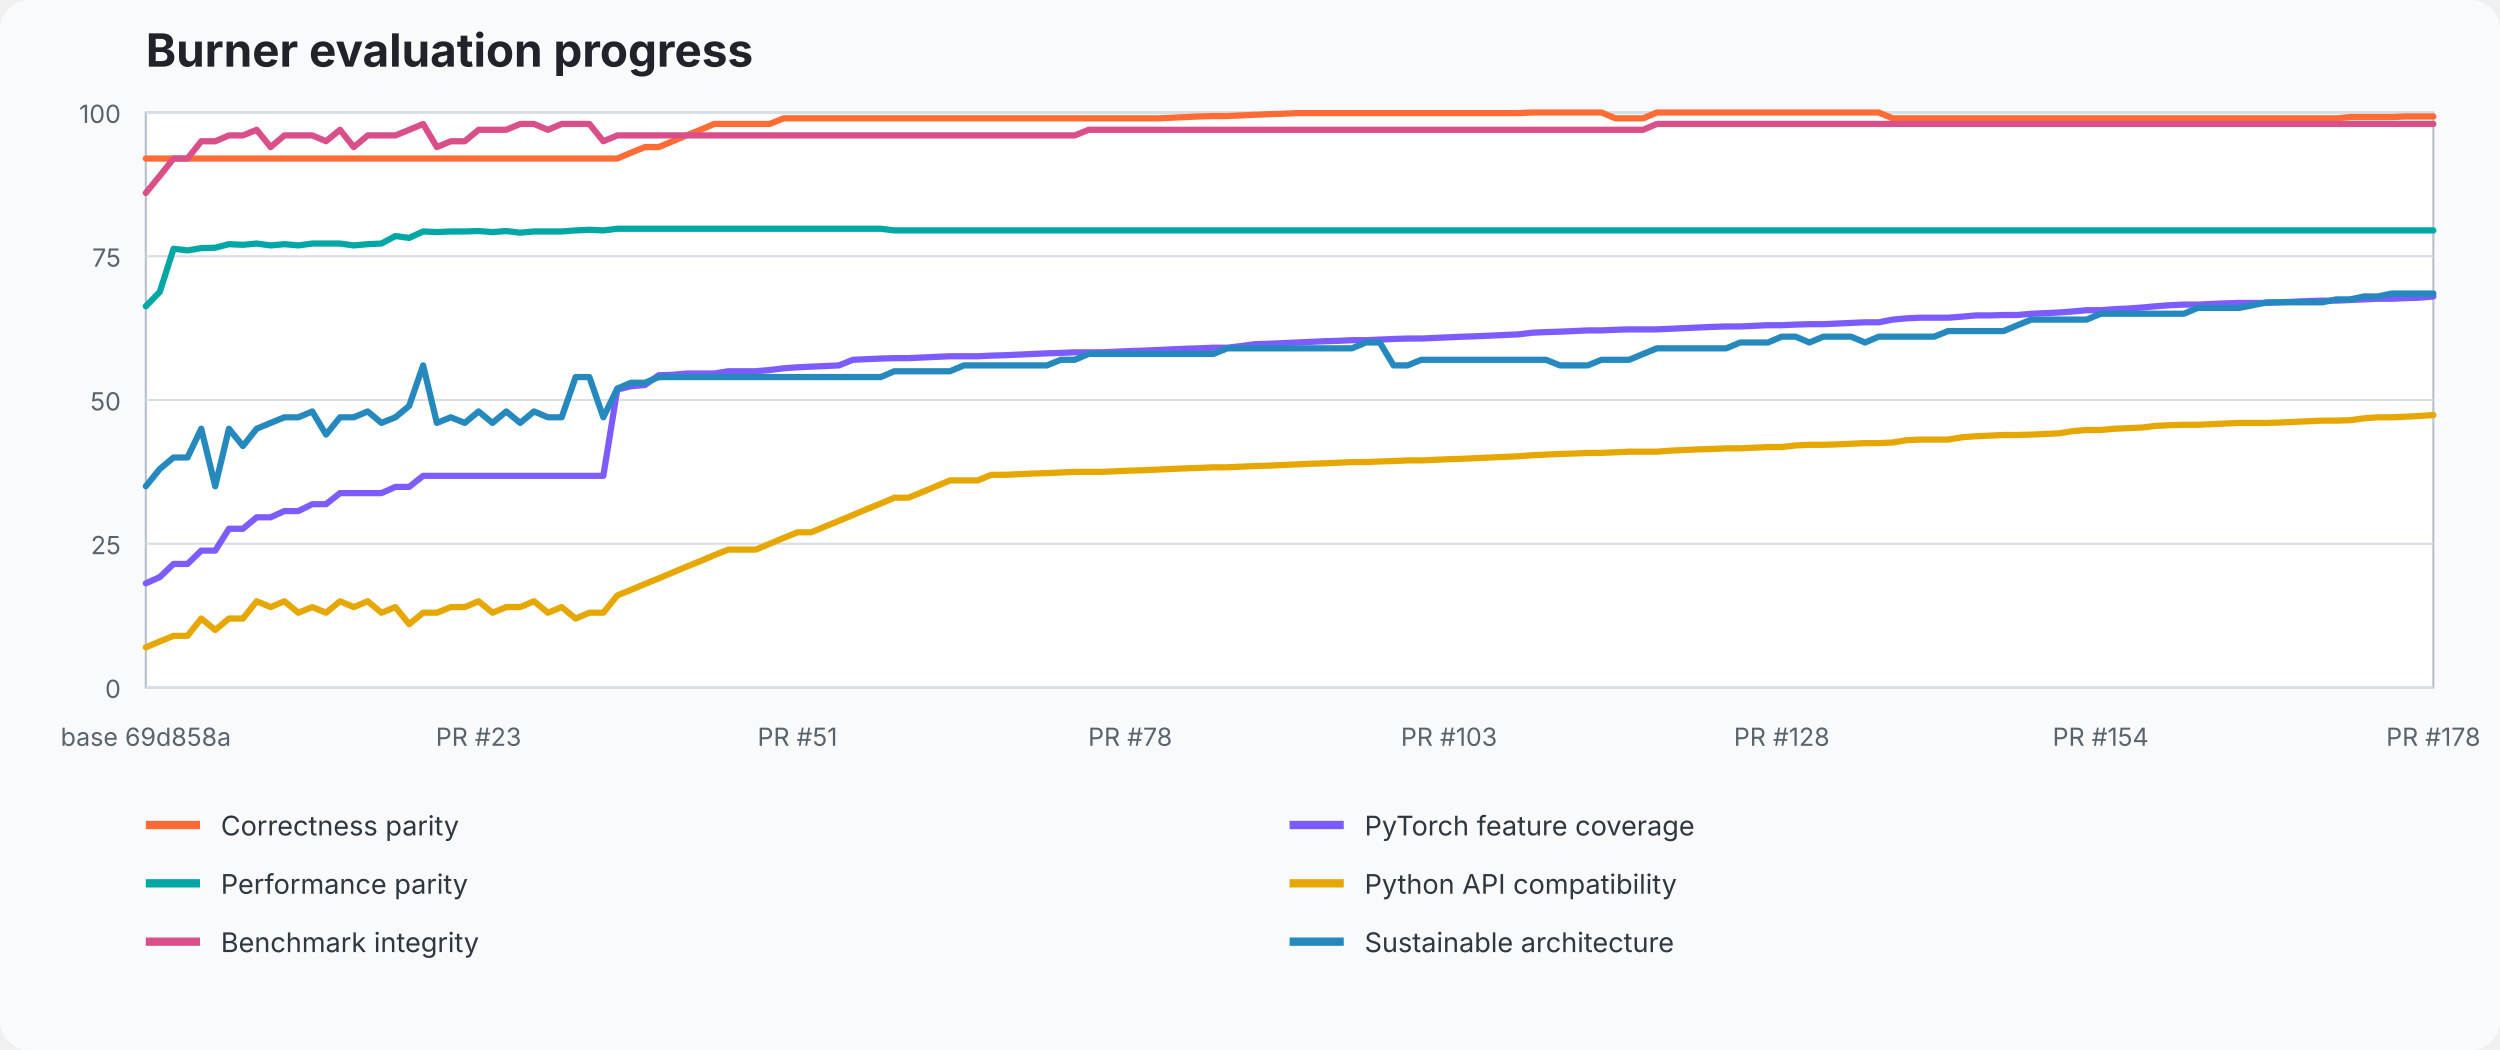
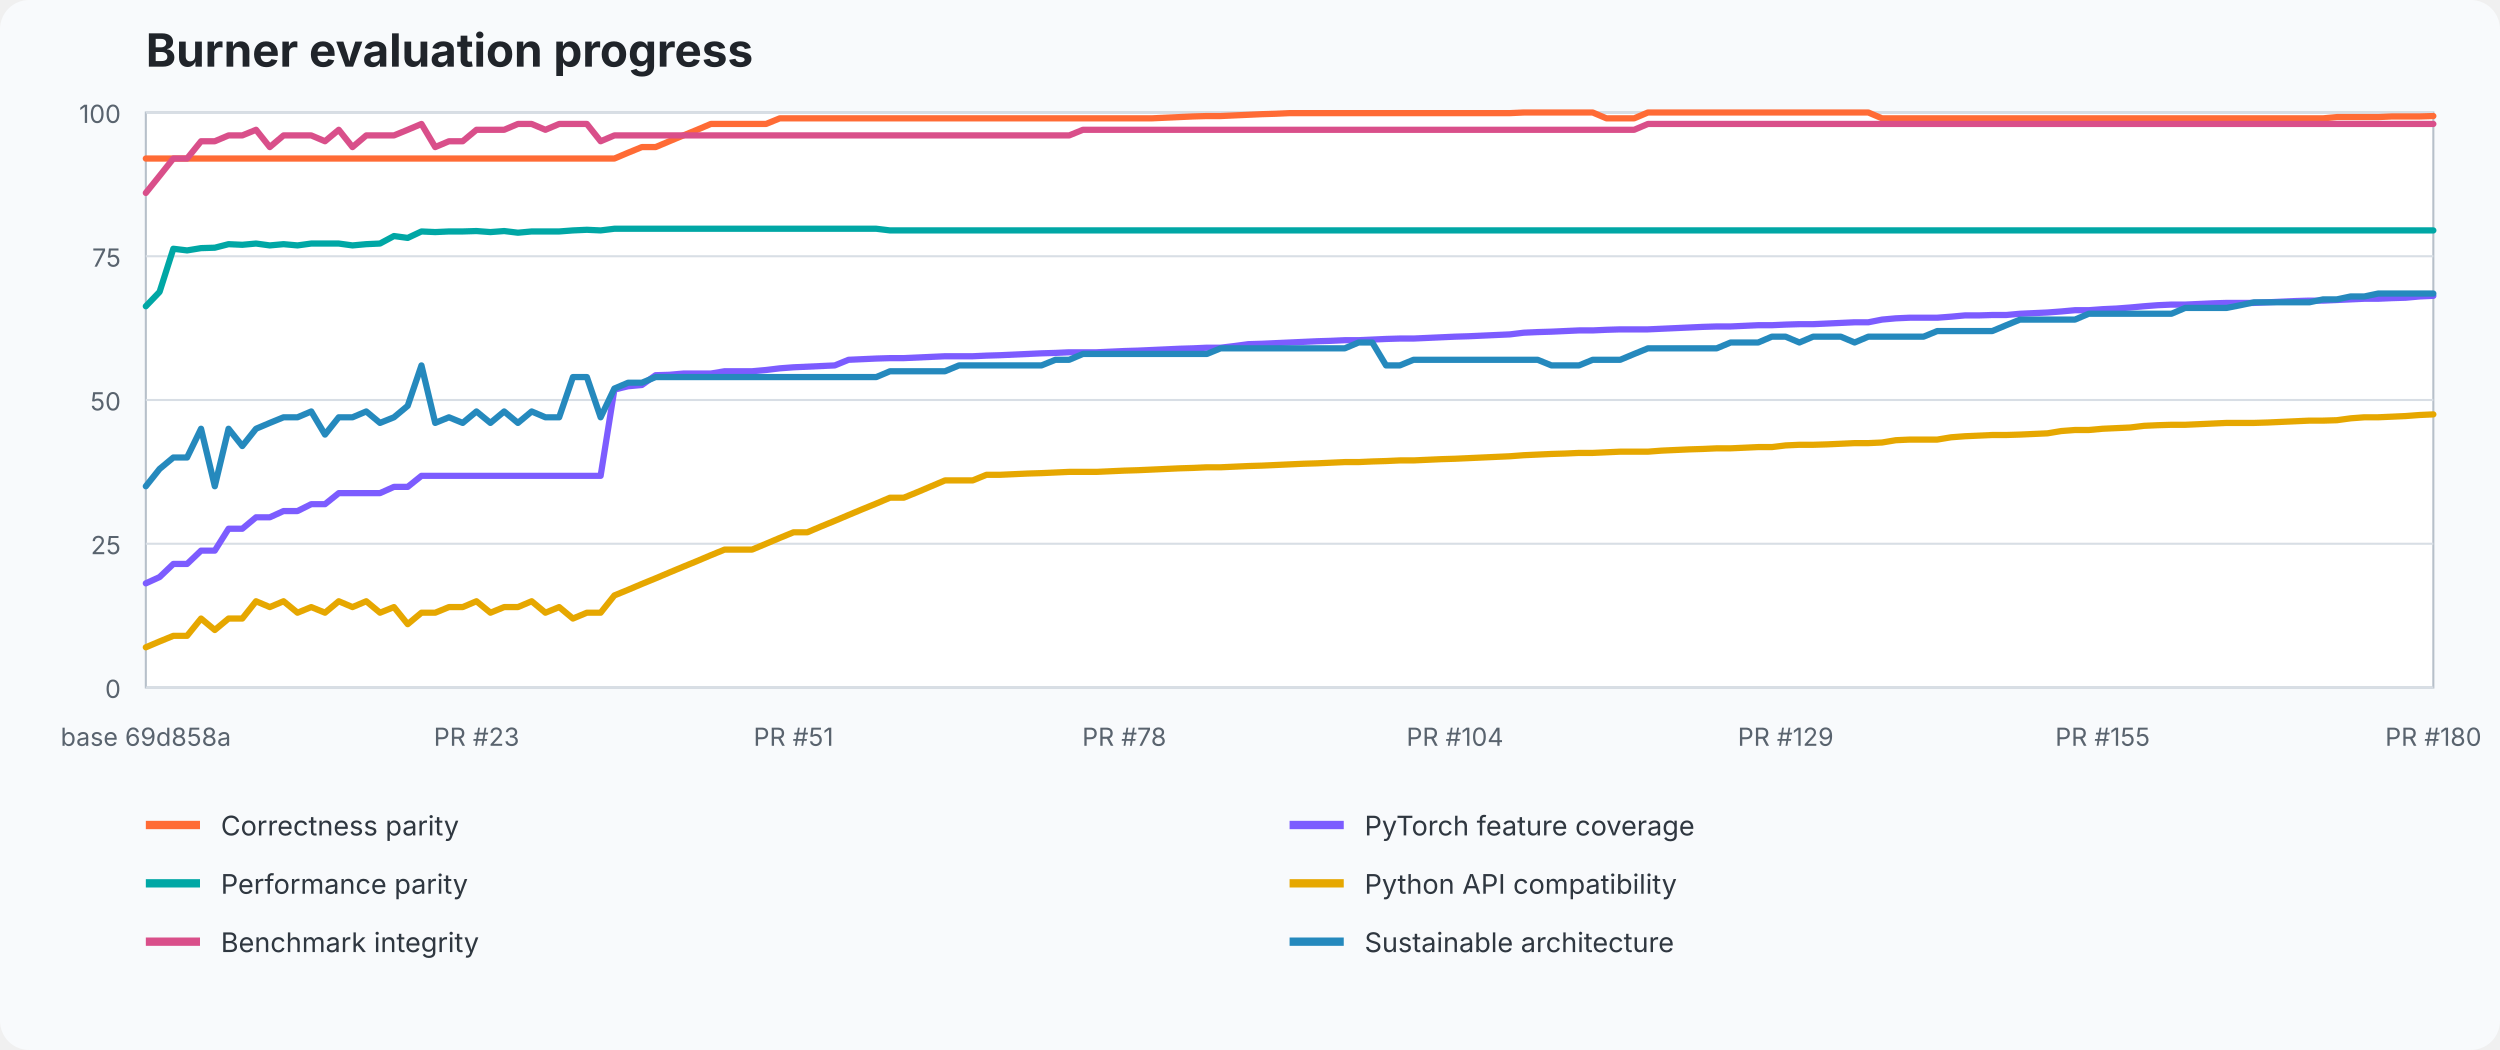
<svg xmlns="http://www.w3.org/2000/svg" width="1200" height="504" viewBox="0 0 1200 504" role="img" aria-labelledby="title desc">
  <style>text{font-family:ui-sans-serif,system-ui,-apple-system,BlinkMacSystemFont,"Segoe UI",sans-serif}.title{font-size:22px;font-weight:700;fill:#20242a}.axis{font-size:12px;fill:#59636e}.legend{font-size:13px;fill:#2f3740}.grid{stroke:#d8dee5;stroke-width:1}.plot{fill:#fff;stroke:#b7c0ca}</style>
  <rect width="100%" height="100%" fill="#f8fafc" rx="14" />
  <text x="70" y="32" class="title">Burner evaluation progress</text>
  <rect x="70" y="54" width="1098" height="276" class="plot" />
  <line x1="70" y1="330" x2="1168" y2="330" class="grid" />
  <text x="58" y="335" text-anchor="end" class="axis">0</text>
  <line x1="70" y1="261" x2="1168" y2="261" class="grid" />
  <text x="58" y="266" text-anchor="end" class="axis">25</text>
  <line x1="70" y1="192" x2="1168" y2="192" class="grid" />
  <text x="58" y="197" text-anchor="end" class="axis">50</text>
  <line x1="70" y1="123" x2="1168" y2="123" class="grid" />
  <text x="58" y="128" text-anchor="end" class="axis">75</text>
  <line x1="70" y1="54" x2="1168" y2="54" class="grid" />
  <text x="58" y="59" text-anchor="end" class="axis">100</text>
-   <polyline points="70.0,76.1 76.7,76.1 83.3,76.1 90.0,76.1 96.6,76.1 103.3,76.1 109.9,76.1 116.6,76.1 123.2,76.1 129.9,76.1 136.5,76.1 143.2,76.1 149.9,76.1 156.5,76.1 163.2,76.1 169.8,76.1 176.5,76.1 183.1,76.1 189.8,76.1 196.4,76.1 203.1,76.1 209.7,76.1 216.4,76.1 223.1,76.1 229.7,76.1 236.4,76.1 243.0,76.1 249.7,76.1 256.3,76.1 263.0,76.1 269.6,76.1 276.3,76.1 282.9,76.1 289.6,76.1 296.3,76.1 302.9,73.3 309.6,70.6 316.2,70.6 322.9,67.8 329.5,65.0 336.2,62.3 342.8,59.5 349.5,59.5 356.1,59.5 362.8,59.5 369.5,59.5 376.1,56.8 382.8,56.8 389.4,56.8 396.1,56.8 402.7,56.8 409.4,56.8 416.0,56.8 422.7,56.8 429.3,56.8 436.0,56.8 442.7,56.8 449.3,56.8 456.0,56.8 462.6,56.8 469.3,56.8 475.9,56.8 482.6,56.8 489.2,56.8 495.9,56.8 502.5,56.8 509.2,56.8 515.9,56.8 522.5,56.8 529.2,56.8 535.8,56.8 542.5,56.8 549.1,56.8 555.8,56.8 562.4,56.5 569.1,56.2 575.7,55.9 582.4,55.7 589.1,55.7 595.7,55.4 602.4,55.1 609.0,54.8 615.7,54.6 622.3,54.3 629.0,54.3 635.6,54.3 642.3,54.3 648.9,54.3 655.6,54.3 662.3,54.3 668.9,54.3 675.6,54.3 682.2,54.3 688.9,54.3 695.5,54.3 702.2,54.3 708.8,54.3 715.5,54.3 722.1,54.3 728.8,54.3 735.5,54.0 742.1,54.0 748.8,54.0 755.4,54.0 762.1,54.0 768.7,54.0 775.4,56.8 782.0,56.8 788.7,56.8 795.3,54.0 802.0,54.0 808.7,54.0 815.3,54.0 822.0,54.0 828.6,54.0 835.3,54.0 841.9,54.0 848.6,54.0 855.2,54.0 861.9,54.0 868.5,54.0 875.2,54.0 881.9,54.0 888.5,54.0 895.2,54.0 901.8,54.0 908.5,56.8 915.1,56.8 921.8,56.8 928.4,56.8 935.1,56.8 941.7,56.8 948.4,56.8 955.1,56.8 961.7,56.8 968.4,56.8 975.0,56.8 981.7,56.8 988.3,56.8 995.0,56.8 1001.6,56.8 1008.3,56.8 1014.9,56.8 1021.6,56.8 1028.3,56.8 1034.9,56.8 1041.6,56.8 1048.2,56.8 1054.9,56.8 1061.5,56.8 1068.2,56.8 1074.8,56.8 1081.5,56.8 1088.1,56.8 1094.8,56.8 1101.5,56.8 1108.1,56.8 1114.8,56.8 1121.4,56.8 1128.1,56.2 1134.7,56.2 1141.4,56.2 1148.0,56.2 1154.7,55.9 1161.3,55.9 1168.0,55.9" fill="none" stroke="#ff6b35" stroke-width="3" stroke-linejoin="round" stroke-linecap="round" />
-   <polyline points="70.0,280.0 76.7,277.0 83.3,270.7 90.0,270.7 96.6,264.3 103.3,264.3 109.9,253.8 116.6,253.8 123.2,248.3 129.9,248.3 136.5,245.3 143.2,245.3 149.9,242.0 156.5,242.0 163.2,236.7 169.8,236.7 176.5,236.7 183.1,236.7 189.8,233.7 196.4,233.7 203.1,228.4 209.7,228.4 216.4,228.4 223.1,228.4 229.7,228.4 236.4,228.4 243.0,228.4 249.7,228.4 256.3,228.4 263.0,228.4 269.6,228.4 276.3,228.4 282.9,228.4 289.6,228.4 296.3,187.0 302.9,185.4 309.6,184.8 316.2,180.1 322.9,179.9 329.5,179.3 336.2,179.3 342.8,179.3 349.5,178.2 356.1,178.2 362.8,178.2 369.5,177.6 376.1,176.8 382.8,176.3 389.4,176.0 396.1,175.7 402.7,175.4 409.4,172.7 416.0,172.4 422.7,172.1 429.3,171.9 436.0,171.9 442.7,171.6 449.3,171.3 456.0,171.0 462.6,171.0 469.3,171.0 475.9,170.7 482.6,170.5 489.2,170.2 495.9,169.9 502.5,169.6 509.2,169.4 515.9,169.1 522.5,169.1 529.2,169.1 535.8,168.8 542.5,168.5 549.1,168.3 555.8,168.0 562.4,167.7 569.1,167.4 575.7,167.2 582.4,166.9 589.1,166.9 595.7,166.1 602.4,165.2 609.0,165.0 615.7,164.7 622.3,164.4 629.0,164.1 635.6,163.8 642.3,163.6 648.9,163.3 655.6,163.3 662.3,163.0 668.9,162.7 675.6,162.5 682.2,162.5 688.9,162.2 695.5,161.9 702.2,161.6 708.8,161.4 715.5,161.1 722.1,160.8 728.8,160.5 735.5,159.7 742.1,159.4 748.8,159.2 755.4,158.9 762.1,158.6 768.7,158.6 775.4,158.3 782.0,158.1 788.7,158.1 795.3,158.1 802.0,157.8 808.7,157.5 815.3,157.2 822.0,156.9 828.6,156.7 835.3,156.7 841.9,156.4 848.6,156.1 855.2,156.1 861.9,155.8 868.5,155.6 875.2,155.6 881.9,155.3 888.5,155.0 895.2,154.7 901.8,154.7 908.5,153.4 915.1,152.8 921.8,152.5 928.4,152.5 935.1,152.5 941.7,152.0 948.4,151.4 955.1,151.4 961.7,151.2 968.4,151.2 975.0,150.6 981.7,150.3 988.3,150.0 995.0,149.5 1001.6,148.9 1008.3,148.9 1014.9,148.4 1021.6,148.1 1028.3,147.6 1034.9,147.0 1041.6,146.5 1048.2,146.2 1054.9,146.2 1061.5,145.9 1068.2,145.6 1074.8,145.4 1081.5,145.4 1088.1,145.4 1094.8,145.1 1101.5,144.8 1108.1,144.5 1114.8,144.3 1121.4,144.3 1128.1,144.0 1134.7,143.7 1141.4,143.4 1148.0,143.4 1154.7,143.1 1161.3,142.9 1168.0,142.3" fill="none" stroke="#7c5cff" stroke-width="3" stroke-linejoin="round" stroke-linecap="round" />
-   <polyline points="70.0,147.0 76.7,140.1 83.3,119.4 90.0,120.2 96.6,119.1 103.3,118.9 109.9,117.2 116.6,117.5 123.2,116.9 129.9,117.8 136.5,117.2 143.2,117.8 149.9,116.9 156.5,116.9 163.2,116.9 169.8,117.8 176.5,117.2 183.1,116.9 189.8,113.3 196.4,114.2 203.1,111.1 209.7,111.4 216.4,111.1 223.1,111.1 229.7,110.9 236.4,111.4 243.0,110.9 249.7,111.7 256.3,111.1 263.0,111.1 269.6,111.1 276.3,110.6 282.9,110.3 289.6,110.6 296.3,109.8 302.9,109.8 309.6,109.8 316.2,109.8 322.9,109.8 329.5,109.8 336.2,109.8 342.8,109.8 349.5,109.8 356.1,109.8 362.8,109.8 369.5,109.8 376.1,109.8 382.8,109.8 389.4,109.8 396.1,109.8 402.7,109.8 409.4,109.8 416.0,109.8 422.7,109.8 429.3,110.6 436.0,110.6 442.7,110.6 449.3,110.6 456.0,110.6 462.6,110.6 469.3,110.6 475.9,110.6 482.6,110.6 489.2,110.6 495.9,110.6 502.5,110.6 509.2,110.6 515.9,110.6 522.5,110.6 529.2,110.6 535.8,110.6 542.5,110.6 549.1,110.6 555.8,110.6 562.4,110.6 569.1,110.6 575.7,110.6 582.4,110.6 589.1,110.6 595.7,110.6 602.4,110.6 609.0,110.6 615.7,110.6 622.3,110.6 629.0,110.6 635.6,110.6 642.3,110.6 648.9,110.6 655.6,110.6 662.3,110.6 668.9,110.6 675.6,110.6 682.2,110.6 688.9,110.6 695.5,110.6 702.2,110.6 708.8,110.6 715.5,110.6 722.1,110.6 728.8,110.6 735.5,110.6 742.1,110.6 748.8,110.6 755.4,110.6 762.1,110.6 768.7,110.6 775.4,110.6 782.0,110.6 788.7,110.6 795.3,110.6 802.0,110.6 808.7,110.6 815.3,110.6 822.0,110.6 828.6,110.6 835.3,110.6 841.9,110.6 848.6,110.6 855.2,110.6 861.9,110.6 868.5,110.6 875.2,110.6 881.9,110.6 888.5,110.6 895.2,110.6 901.8,110.6 908.5,110.6 915.1,110.6 921.8,110.6 928.4,110.6 935.1,110.6 941.7,110.6 948.4,110.6 955.1,110.6 961.7,110.6 968.4,110.6 975.0,110.6 981.7,110.6 988.3,110.6 995.0,110.6 1001.6,110.6 1008.3,110.6 1014.9,110.6 1021.6,110.6 1028.3,110.6 1034.9,110.6 1041.6,110.6 1048.2,110.6 1054.9,110.6 1061.5,110.6 1068.2,110.6 1074.8,110.6 1081.5,110.6 1088.1,110.6 1094.8,110.6 1101.5,110.6 1108.1,110.6 1114.8,110.6 1121.4,110.6 1128.1,110.6 1134.7,110.6 1141.4,110.6 1148.0,110.6 1154.7,110.6 1161.3,110.6 1168.0,110.6" fill="none" stroke="#00a7a5" stroke-width="3" stroke-linejoin="round" stroke-linecap="round" />
-   <polyline points="70.0,310.7 76.7,307.9 83.3,305.2 90.0,305.2 96.6,296.9 103.3,302.4 109.9,296.9 116.6,296.9 123.2,288.6 129.9,291.4 136.5,288.6 143.2,294.1 149.9,291.4 156.5,294.1 163.2,288.6 169.8,291.4 176.5,288.6 183.1,294.1 189.8,291.4 196.4,299.6 203.1,294.1 209.7,294.1 216.4,291.4 223.1,291.4 229.7,288.6 236.4,294.1 243.0,291.4 249.7,291.4 256.3,288.6 263.0,294.1 269.6,291.4 276.3,296.9 282.9,294.1 289.6,294.1 296.3,285.8 302.9,283.1 309.6,280.3 316.2,277.6 322.9,274.8 329.5,272.0 336.2,269.3 342.8,266.5 349.5,263.8 356.1,263.8 362.8,263.8 369.5,261.0 376.1,258.2 382.8,255.5 389.4,255.5 396.1,252.7 402.7,250.0 409.4,247.2 416.0,244.4 422.7,241.7 429.3,238.9 436.0,238.9 442.7,236.2 449.3,233.4 456.0,230.6 462.6,230.6 469.3,230.6 475.9,227.9 482.6,227.9 489.2,227.6 495.9,227.3 502.5,227.1 509.2,226.8 515.9,226.5 522.5,226.5 529.2,226.5 535.8,226.2 542.5,225.9 549.1,225.7 555.8,225.4 562.4,225.1 569.1,224.8 575.7,224.6 582.4,224.3 589.1,224.3 595.7,224.0 602.4,223.7 609.0,223.5 615.7,223.2 622.3,222.9 629.0,222.6 635.6,222.4 642.3,222.1 648.9,221.8 655.6,221.8 662.3,221.5 668.9,221.3 675.6,221.0 682.2,221.0 688.9,220.7 695.5,220.4 702.2,220.2 708.8,219.9 715.5,219.6 722.1,219.3 728.8,219.0 735.5,218.5 742.1,218.2 748.8,217.9 755.4,217.7 762.1,217.4 768.7,217.4 775.4,217.1 782.0,216.8 788.7,216.8 795.3,216.8 802.0,216.3 808.7,216.0 815.3,215.7 822.0,215.5 828.6,215.2 835.3,215.2 841.9,214.9 848.6,214.6 855.2,214.6 861.9,213.8 868.5,213.5 875.2,213.5 881.9,213.3 888.5,213.0 895.2,212.7 901.8,212.7 908.5,212.4 915.1,211.3 921.8,211.0 928.4,211.0 935.1,211.0 941.7,209.9 948.4,209.4 955.1,209.1 961.7,208.8 968.4,208.8 975.0,208.6 981.7,208.3 988.3,208.0 995.0,206.9 1001.6,206.4 1008.3,206.4 1014.9,205.8 1021.6,205.5 1028.3,205.2 1034.9,204.4 1041.6,204.1 1048.2,203.9 1054.9,203.9 1061.5,203.6 1068.2,203.3 1074.8,203.0 1081.5,203.0 1088.1,203.0 1094.8,202.8 1101.5,202.5 1108.1,202.2 1114.8,201.9 1121.4,201.9 1128.1,201.7 1134.7,200.8 1141.4,200.3 1148.0,200.3 1154.7,200.0 1161.3,199.7 1168.0,199.2" fill="none" stroke="#e6a700" stroke-width="3" stroke-linejoin="round" stroke-linecap="round" />
-   <polyline points="70.0,92.6 76.7,84.4 83.3,76.1 90.0,76.1 96.6,67.8 103.3,67.8 109.9,65.0 116.6,65.0 123.2,62.3 129.9,70.6 136.5,65.0 143.2,65.0 149.9,65.0 156.5,67.8 163.2,62.3 169.8,70.6 176.5,65.0 183.1,65.0 189.8,65.0 196.4,62.3 203.1,59.5 209.7,70.6 216.4,67.8 223.1,67.8 229.7,62.3 236.4,62.3 243.0,62.3 249.7,59.5 256.3,59.5 263.0,62.3 269.6,59.5 276.3,59.5 282.9,59.5 289.6,67.8 296.3,65.0 302.9,65.0 309.6,65.0 316.2,65.0 322.9,65.0 329.5,65.0 336.2,65.0 342.8,65.0 349.5,65.0 356.1,65.0 362.8,65.0 369.5,65.0 376.1,65.0 382.8,65.0 389.4,65.0 396.1,65.0 402.7,65.0 409.4,65.0 416.0,65.0 422.7,65.0 429.3,65.0 436.0,65.0 442.7,65.0 449.3,65.0 456.0,65.0 462.6,65.0 469.3,65.0 475.9,65.0 482.6,65.0 489.2,65.0 495.9,65.0 502.5,65.0 509.2,65.0 515.9,65.0 522.5,62.3 529.2,62.3 535.8,62.3 542.5,62.3 549.1,62.3 555.8,62.3 562.4,62.3 569.1,62.3 575.7,62.3 582.4,62.3 589.1,62.3 595.7,62.3 602.4,62.3 609.0,62.3 615.7,62.3 622.3,62.3 629.0,62.3 635.6,62.3 642.3,62.3 648.9,62.3 655.6,62.3 662.3,62.3 668.9,62.3 675.6,62.3 682.2,62.3 688.9,62.3 695.5,62.3 702.2,62.3 708.8,62.3 715.5,62.3 722.1,62.3 728.8,62.3 735.5,62.3 742.1,62.3 748.8,62.3 755.4,62.3 762.1,62.3 768.7,62.3 775.4,62.3 782.0,62.3 788.7,62.3 795.3,59.5 802.0,59.5 808.7,59.5 815.3,59.5 822.0,59.5 828.6,59.5 835.3,59.5 841.9,59.5 848.6,59.5 855.2,59.5 861.9,59.5 868.5,59.5 875.2,59.5 881.9,59.5 888.5,59.5 895.2,59.5 901.8,59.5 908.5,59.5 915.1,59.5 921.8,59.5 928.4,59.5 935.1,59.5 941.7,59.5 948.4,59.5 955.1,59.5 961.7,59.5 968.4,59.5 975.0,59.5 981.7,59.5 988.3,59.5 995.0,59.5 1001.6,59.5 1008.3,59.5 1014.9,59.5 1021.6,59.5 1028.3,59.5 1034.9,59.5 1041.6,59.5 1048.2,59.5 1054.9,59.5 1061.5,59.5 1068.2,59.5 1074.8,59.5 1081.5,59.5 1088.1,59.5 1094.8,59.5 1101.5,59.5 1108.1,59.5 1114.8,59.5 1121.4,59.5 1128.1,59.5 1134.7,59.5 1141.4,59.5 1148.0,59.5 1154.7,59.5 1161.3,59.5 1168.0,59.5" fill="none" stroke="#d94f8a" stroke-width="3" stroke-linejoin="round" stroke-linecap="round" />
-   <polyline points="70.0,233.4 76.7,225.1 83.3,219.6 90.0,219.6 96.6,205.8 103.3,233.4 109.9,205.8 116.6,214.1 123.2,205.8 129.9,203.0 136.5,200.3 143.2,200.3 149.9,197.5 156.5,208.6 163.2,200.3 169.8,200.3 176.5,197.5 183.1,203.0 189.8,200.3 196.4,194.8 203.1,175.4 209.7,203.0 216.4,200.3 223.1,203.0 229.7,197.5 236.4,203.0 243.0,197.5 249.7,203.0 256.3,197.5 263.0,200.3 269.6,200.3 276.3,181.0 282.9,181.0 289.6,200.3 296.3,186.5 302.9,183.7 309.6,183.7 316.2,181.0 322.9,181.0 329.5,181.0 336.2,181.0 342.8,181.0 349.5,181.0 356.1,181.0 362.8,181.0 369.5,181.0 376.1,181.0 382.8,181.0 389.4,181.0 396.1,181.0 402.7,181.0 409.4,181.0 416.0,181.0 422.7,181.0 429.3,178.2 436.0,178.2 442.7,178.2 449.3,178.2 456.0,178.2 462.6,175.4 469.3,175.4 475.9,175.4 482.6,175.4 489.2,175.4 495.9,175.4 502.5,175.4 509.2,172.7 515.9,172.7 522.5,169.9 529.2,169.9 535.8,169.9 542.5,169.9 549.1,169.9 555.8,169.9 562.4,169.9 569.1,169.9 575.7,169.9 582.4,169.9 589.1,167.2 595.7,167.2 602.4,167.2 609.0,167.2 615.7,167.2 622.3,167.2 629.0,167.2 635.6,167.2 642.3,167.2 648.9,167.2 655.6,164.4 662.3,164.4 668.9,175.4 675.6,175.4 682.2,172.7 688.9,172.7 695.5,172.7 702.2,172.7 708.8,172.7 715.5,172.7 722.1,172.7 728.8,172.7 735.5,172.7 742.1,172.7 748.8,175.4 755.4,175.4 762.1,175.4 768.7,172.7 775.4,172.7 782.0,172.7 788.7,169.9 795.3,167.2 802.0,167.2 808.7,167.2 815.3,167.2 822.0,167.2 828.6,167.2 835.3,164.4 841.9,164.4 848.6,164.4 855.2,161.6 861.9,161.6 868.5,164.4 875.2,161.6 881.9,161.6 888.5,161.6 895.2,164.4 901.8,161.6 908.5,161.6 915.1,161.6 921.8,161.6 928.4,161.6 935.1,158.9 941.7,158.9 948.4,158.9 955.1,158.9 961.7,158.9 968.4,156.1 975.0,153.4 981.7,153.4 988.3,153.4 995.0,153.4 1001.6,153.4 1008.3,150.6 1014.9,150.6 1021.6,150.6 1028.3,150.6 1034.9,150.6 1041.6,150.6 1048.2,150.6 1054.9,147.8 1061.5,147.8 1068.2,147.8 1074.8,147.8 1081.5,146.5 1088.1,145.1 1094.8,145.1 1101.5,145.1 1108.1,145.1 1114.8,145.1 1121.4,143.7 1128.1,143.7 1134.7,142.3 1141.4,142.3 1148.0,140.9 1154.7,140.9 1161.3,140.9 1168.0,140.9" fill="none" stroke="#2589bd" stroke-width="3" stroke-linejoin="round" stroke-linecap="round" />
+   <polyline points="70.0,76.1 76.6,76.1 83.2,76.1 89.8,76.1 96.5,76.1 103.1,76.1 109.7,76.1 116.3,76.1 122.9,76.1 129.5,76.1 136.1,76.1 142.8,76.1 149.4,76.1 156.0,76.1 162.6,76.1 169.2,76.1 175.8,76.1 182.4,76.1 189.1,76.1 195.7,76.1 202.3,76.1 208.9,76.1 215.5,76.1 222.1,76.1 228.7,76.1 235.4,76.1 242.0,76.1 248.6,76.1 255.2,76.1 261.8,76.1 268.4,76.1 275.0,76.1 281.7,76.1 288.3,76.1 294.9,76.1 301.5,73.3 308.1,70.6 314.7,70.6 321.3,67.8 328.0,65.0 334.6,62.3 341.2,59.5 347.8,59.5 354.4,59.5 361.0,59.5 367.7,59.5 374.3,56.8 380.9,56.8 387.5,56.8 394.1,56.8 400.7,56.8 407.3,56.8 414.0,56.8 420.6,56.8 427.2,56.8 433.8,56.8 440.4,56.8 447.0,56.8 453.6,56.8 460.3,56.8 466.9,56.8 473.5,56.8 480.1,56.8 486.7,56.8 493.3,56.8 499.9,56.8 506.6,56.8 513.2,56.8 519.8,56.8 526.4,56.8 533.0,56.8 539.6,56.8 546.2,56.8 552.9,56.8 559.5,56.5 566.1,56.2 572.7,55.9 579.3,55.7 585.9,55.7 592.5,55.4 599.2,55.1 605.8,54.8 612.4,54.6 619.0,54.3 625.6,54.3 632.2,54.3 638.8,54.3 645.5,54.3 652.1,54.3 658.7,54.3 665.3,54.3 671.9,54.3 678.5,54.3 685.1,54.3 691.8,54.3 698.4,54.3 705.0,54.3 711.6,54.3 718.2,54.3 724.8,54.3 731.4,54.0 738.1,54.0 744.7,54.0 751.3,54.0 757.9,54.0 764.5,54.0 771.1,56.8 777.7,56.8 784.4,56.8 791.0,54.0 797.6,54.0 804.2,54.0 810.8,54.0 817.4,54.0 824.0,54.0 830.7,54.0 837.3,54.0 843.9,54.0 850.5,54.0 857.1,54.0 863.7,54.0 870.3,54.0 877.0,54.0 883.6,54.0 890.2,54.0 896.8,54.0 903.4,56.8 910.0,56.8 916.7,56.8 923.3,56.8 929.9,56.8 936.5,56.8 943.1,56.8 949.7,56.8 956.3,56.8 963.0,56.8 969.6,56.8 976.2,56.8 982.8,56.8 989.4,56.8 996.0,56.8 1002.6,56.8 1009.3,56.8 1015.9,56.8 1022.5,56.8 1029.1,56.8 1035.7,56.8 1042.3,56.8 1048.9,56.8 1055.6,56.8 1062.2,56.8 1068.8,56.8 1075.4,56.8 1082.0,56.8 1088.6,56.8 1095.2,56.8 1101.9,56.8 1108.5,56.8 1115.1,56.8 1121.7,56.2 1128.3,56.2 1134.9,56.2 1141.5,56.2 1148.2,55.9 1154.8,55.9 1161.4,55.9 1168.0,55.7" fill="none" stroke="#ff6b35" stroke-width="3" stroke-linejoin="round" stroke-linecap="round" />
+   <polyline points="70.0,280.0 76.6,277.0 83.2,270.7 89.8,270.7 96.5,264.3 103.1,264.3 109.7,253.8 116.3,253.8 122.9,248.3 129.5,248.3 136.1,245.3 142.8,245.3 149.4,242.0 156.0,242.0 162.6,236.7 169.2,236.7 175.8,236.7 182.4,236.7 189.1,233.7 195.7,233.7 202.3,228.4 208.9,228.4 215.5,228.4 222.1,228.4 228.7,228.4 235.4,228.4 242.0,228.4 248.6,228.4 255.2,228.4 261.8,228.4 268.4,228.4 275.0,228.4 281.7,228.4 288.3,228.4 294.9,187.0 301.5,185.4 308.1,184.8 314.7,180.1 321.3,179.9 328.0,179.3 334.6,179.3 341.2,179.3 347.8,178.2 354.4,178.2 361.0,178.2 367.7,177.6 374.3,176.8 380.9,176.3 387.5,176.0 394.1,175.7 400.7,175.4 407.3,172.7 414.0,172.4 420.6,172.1 427.2,171.9 433.8,171.9 440.4,171.6 447.0,171.3 453.6,171.0 460.3,171.0 466.9,171.0 473.5,170.7 480.1,170.5 486.7,170.2 493.3,169.9 499.9,169.6 506.6,169.4 513.2,169.1 519.8,169.1 526.4,169.1 533.0,168.8 539.6,168.5 546.2,168.3 552.9,168.0 559.5,167.7 566.1,167.4 572.7,167.2 579.3,166.9 585.9,166.9 592.5,166.1 599.2,165.2 605.8,165.0 612.4,164.7 619.0,164.4 625.6,164.1 632.2,163.8 638.8,163.6 645.5,163.3 652.1,163.3 658.7,163.0 665.3,162.7 671.9,162.5 678.5,162.5 685.1,162.2 691.8,161.9 698.4,161.6 705.0,161.4 711.6,161.1 718.2,160.8 724.8,160.5 731.4,159.7 738.1,159.4 744.7,159.2 751.3,158.9 757.9,158.6 764.5,158.6 771.1,158.3 777.7,158.1 784.4,158.1 791.0,158.1 797.6,157.8 804.2,157.5 810.8,157.2 817.4,156.9 824.0,156.7 830.7,156.7 837.3,156.4 843.9,156.1 850.5,156.1 857.1,155.8 863.7,155.6 870.3,155.6 877.0,155.3 883.6,155.0 890.2,154.7 896.8,154.7 903.4,153.4 910.0,152.8 916.7,152.5 923.3,152.5 929.9,152.5 936.5,152.0 943.1,151.4 949.7,151.4 956.3,151.2 963.0,151.2 969.6,150.6 976.2,150.3 982.8,150.0 989.4,149.5 996.0,148.9 1002.6,148.9 1009.3,148.4 1015.9,148.1 1022.5,147.6 1029.1,147.0 1035.7,146.5 1042.3,146.2 1048.9,146.2 1055.6,145.9 1062.2,145.6 1068.8,145.4 1075.4,145.4 1082.0,145.4 1088.6,145.1 1095.2,144.8 1101.9,144.5 1108.5,144.3 1115.1,144.3 1121.7,144.0 1128.3,143.7 1134.9,143.4 1141.5,143.4 1148.2,143.1 1154.8,142.9 1161.4,142.3 1168.0,142.0" fill="none" stroke="#7c5cff" stroke-width="3" stroke-linejoin="round" stroke-linecap="round" />
+   <polyline points="70.0,147.0 76.6,140.1 83.2,119.4 89.8,120.2 96.5,119.1 103.1,118.9 109.7,117.2 116.3,117.5 122.9,116.9 129.5,117.8 136.1,117.2 142.8,117.8 149.4,116.9 156.0,116.9 162.6,116.9 169.2,117.8 175.8,117.2 182.4,116.9 189.1,113.3 195.7,114.2 202.3,111.1 208.9,111.4 215.5,111.1 222.1,111.1 228.7,110.9 235.4,111.4 242.0,110.9 248.6,111.7 255.2,111.1 261.8,111.1 268.4,111.1 275.0,110.6 281.7,110.3 288.3,110.6 294.9,109.8 301.5,109.8 308.1,109.8 314.7,109.8 321.3,109.8 328.0,109.8 334.6,109.8 341.2,109.8 347.8,109.8 354.4,109.8 361.0,109.8 367.7,109.8 374.3,109.8 380.9,109.8 387.5,109.8 394.1,109.8 400.7,109.8 407.3,109.8 414.0,109.8 420.6,109.8 427.2,110.6 433.8,110.6 440.4,110.6 447.0,110.6 453.6,110.6 460.3,110.6 466.9,110.6 473.5,110.6 480.1,110.6 486.7,110.6 493.3,110.6 499.9,110.6 506.6,110.6 513.2,110.6 519.8,110.6 526.4,110.6 533.0,110.6 539.6,110.6 546.2,110.6 552.9,110.6 559.5,110.6 566.1,110.6 572.7,110.6 579.3,110.6 585.9,110.6 592.5,110.6 599.2,110.6 605.8,110.6 612.4,110.6 619.0,110.6 625.6,110.6 632.2,110.6 638.8,110.6 645.5,110.6 652.1,110.6 658.7,110.6 665.3,110.6 671.9,110.6 678.5,110.6 685.1,110.6 691.8,110.6 698.4,110.6 705.0,110.6 711.6,110.6 718.2,110.6 724.8,110.6 731.4,110.6 738.1,110.6 744.7,110.6 751.3,110.6 757.9,110.6 764.5,110.6 771.1,110.6 777.7,110.6 784.4,110.6 791.0,110.6 797.6,110.6 804.2,110.6 810.8,110.6 817.4,110.6 824.0,110.6 830.7,110.6 837.3,110.6 843.9,110.6 850.5,110.6 857.1,110.6 863.7,110.6 870.3,110.6 877.0,110.6 883.6,110.6 890.2,110.6 896.8,110.6 903.4,110.6 910.0,110.6 916.7,110.6 923.3,110.6 929.9,110.6 936.5,110.6 943.1,110.6 949.7,110.6 956.3,110.6 963.0,110.6 969.6,110.6 976.2,110.6 982.8,110.6 989.4,110.6 996.0,110.6 1002.6,110.6 1009.3,110.6 1015.9,110.6 1022.5,110.6 1029.1,110.6 1035.7,110.6 1042.3,110.6 1048.9,110.6 1055.6,110.6 1062.2,110.6 1068.8,110.6 1075.4,110.6 1082.0,110.6 1088.6,110.6 1095.2,110.6 1101.9,110.6 1108.5,110.6 1115.1,110.6 1121.7,110.6 1128.3,110.6 1134.9,110.6 1141.5,110.6 1148.2,110.6 1154.8,110.6 1161.4,110.6 1168.0,110.6" fill="none" stroke="#00a7a5" stroke-width="3" stroke-linejoin="round" stroke-linecap="round" />
+   <polyline points="70.0,310.7 76.6,307.9 83.2,305.2 89.8,305.2 96.5,296.9 103.1,302.4 109.7,296.9 116.3,296.9 122.9,288.6 129.5,291.4 136.1,288.6 142.8,294.1 149.4,291.4 156.0,294.1 162.6,288.6 169.2,291.4 175.8,288.6 182.4,294.1 189.1,291.4 195.7,299.6 202.3,294.1 208.9,294.1 215.5,291.4 222.1,291.4 228.7,288.6 235.4,294.1 242.0,291.4 248.6,291.4 255.2,288.6 261.8,294.1 268.4,291.4 275.0,296.9 281.7,294.1 288.3,294.1 294.9,285.8 301.5,283.1 308.1,280.3 314.7,277.6 321.3,274.8 328.0,272.0 334.6,269.3 341.2,266.5 347.8,263.8 354.4,263.8 361.0,263.8 367.7,261.0 374.3,258.2 380.9,255.5 387.5,255.5 394.1,252.7 400.7,250.0 407.3,247.2 414.0,244.4 420.6,241.7 427.2,238.9 433.8,238.9 440.4,236.2 447.0,233.4 453.6,230.6 460.3,230.6 466.9,230.6 473.5,227.9 480.1,227.9 486.7,227.6 493.3,227.3 499.9,227.1 506.6,226.8 513.2,226.5 519.8,226.5 526.4,226.5 533.0,226.2 539.6,225.9 546.2,225.7 552.9,225.4 559.5,225.1 566.1,224.8 572.7,224.6 579.3,224.3 585.9,224.3 592.5,224.0 599.2,223.7 605.8,223.5 612.4,223.2 619.0,222.9 625.6,222.6 632.2,222.4 638.8,222.1 645.5,221.8 652.1,221.8 658.7,221.5 665.3,221.3 671.9,221.0 678.5,221.0 685.1,220.7 691.8,220.4 698.4,220.2 705.0,219.9 711.6,219.6 718.2,219.3 724.8,219.0 731.4,218.5 738.1,218.2 744.7,217.9 751.3,217.7 757.9,217.4 764.5,217.4 771.1,217.1 777.7,216.8 784.4,216.8 791.0,216.8 797.6,216.3 804.2,216.0 810.8,215.7 817.4,215.5 824.0,215.2 830.7,215.2 837.3,214.9 843.9,214.6 850.5,214.6 857.1,213.8 863.7,213.5 870.3,213.5 877.0,213.3 883.6,213.0 890.2,212.7 896.8,212.7 903.4,212.4 910.0,211.3 916.7,211.0 923.3,211.0 929.9,211.0 936.5,209.9 943.1,209.4 949.7,209.1 956.3,208.8 963.0,208.8 969.6,208.6 976.2,208.3 982.8,208.0 989.4,206.9 996.0,206.4 1002.6,206.4 1009.3,205.8 1015.9,205.5 1022.5,205.2 1029.1,204.4 1035.7,204.1 1042.3,203.9 1048.9,203.9 1055.6,203.6 1062.2,203.3 1068.8,203.0 1075.4,203.0 1082.0,203.0 1088.6,202.8 1095.2,202.5 1101.9,202.2 1108.5,201.9 1115.1,201.9 1121.7,201.7 1128.3,200.8 1134.9,200.3 1141.5,200.3 1148.2,200.0 1154.8,199.7 1161.4,199.2 1168.0,198.9" fill="none" stroke="#e6a700" stroke-width="3" stroke-linejoin="round" stroke-linecap="round" />
+   <polyline points="70.0,92.6 76.6,84.4 83.2,76.1 89.8,76.1 96.5,67.8 103.1,67.8 109.7,65.0 116.3,65.0 122.9,62.3 129.5,70.6 136.1,65.0 142.8,65.0 149.4,65.0 156.0,67.8 162.6,62.3 169.2,70.6 175.8,65.0 182.4,65.0 189.1,65.0 195.7,62.3 202.3,59.5 208.9,70.6 215.5,67.8 222.1,67.8 228.7,62.3 235.4,62.3 242.0,62.3 248.6,59.5 255.2,59.5 261.8,62.3 268.4,59.5 275.0,59.5 281.7,59.5 288.3,67.8 294.9,65.0 301.5,65.0 308.1,65.0 314.7,65.0 321.3,65.0 328.0,65.0 334.6,65.0 341.2,65.0 347.8,65.0 354.4,65.0 361.0,65.0 367.7,65.0 374.3,65.0 380.9,65.0 387.5,65.0 394.1,65.0 400.7,65.0 407.3,65.0 414.0,65.0 420.6,65.0 427.2,65.0 433.8,65.0 440.4,65.0 447.0,65.0 453.6,65.0 460.3,65.0 466.9,65.0 473.5,65.0 480.1,65.0 486.7,65.0 493.3,65.0 499.9,65.0 506.6,65.0 513.2,65.0 519.8,62.3 526.4,62.3 533.0,62.3 539.6,62.3 546.2,62.3 552.9,62.3 559.5,62.3 566.1,62.3 572.7,62.3 579.3,62.3 585.9,62.3 592.5,62.3 599.2,62.3 605.8,62.3 612.4,62.3 619.0,62.3 625.6,62.3 632.2,62.3 638.8,62.3 645.5,62.3 652.1,62.3 658.7,62.3 665.3,62.3 671.9,62.3 678.5,62.3 685.1,62.3 691.8,62.3 698.4,62.3 705.0,62.3 711.6,62.3 718.2,62.3 724.8,62.3 731.4,62.3 738.1,62.3 744.7,62.3 751.3,62.3 757.9,62.3 764.5,62.3 771.1,62.3 777.7,62.3 784.4,62.3 791.0,59.5 797.6,59.5 804.2,59.5 810.8,59.5 817.4,59.5 824.0,59.5 830.7,59.5 837.3,59.5 843.9,59.5 850.5,59.5 857.1,59.5 863.7,59.5 870.3,59.5 877.0,59.5 883.6,59.5 890.2,59.5 896.8,59.5 903.4,59.5 910.0,59.5 916.7,59.5 923.3,59.5 929.9,59.5 936.5,59.5 943.1,59.5 949.7,59.5 956.3,59.5 963.0,59.5 969.6,59.5 976.2,59.5 982.8,59.5 989.4,59.5 996.0,59.5 1002.6,59.5 1009.3,59.5 1015.9,59.5 1022.5,59.5 1029.1,59.5 1035.7,59.5 1042.3,59.5 1048.9,59.5 1055.6,59.5 1062.2,59.5 1068.8,59.5 1075.4,59.5 1082.0,59.5 1088.6,59.5 1095.2,59.5 1101.9,59.5 1108.5,59.5 1115.1,59.5 1121.7,59.5 1128.3,59.5 1134.9,59.5 1141.5,59.5 1148.2,59.5 1154.8,59.5 1161.4,59.5 1168.0,59.5" fill="none" stroke="#d94f8a" stroke-width="3" stroke-linejoin="round" stroke-linecap="round" />
+   <polyline points="70.0,233.4 76.6,225.1 83.2,219.6 89.8,219.6 96.5,205.8 103.1,233.4 109.7,205.8 116.3,214.1 122.9,205.8 129.5,203.0 136.1,200.3 142.8,200.3 149.4,197.5 156.0,208.6 162.6,200.3 169.2,200.3 175.8,197.5 182.4,203.0 189.1,200.3 195.7,194.8 202.3,175.4 208.9,203.0 215.5,200.3 222.1,203.0 228.7,197.5 235.4,203.0 242.0,197.5 248.6,203.0 255.2,197.5 261.8,200.3 268.4,200.3 275.0,181.0 281.7,181.0 288.3,200.3 294.9,186.5 301.5,183.7 308.1,183.7 314.7,181.0 321.3,181.0 328.0,181.0 334.6,181.0 341.2,181.0 347.8,181.0 354.4,181.0 361.0,181.0 367.7,181.0 374.3,181.0 380.9,181.0 387.5,181.0 394.1,181.0 400.7,181.0 407.3,181.0 414.0,181.0 420.6,181.0 427.2,178.2 433.8,178.2 440.4,178.2 447.0,178.2 453.6,178.2 460.3,175.4 466.9,175.4 473.5,175.4 480.1,175.4 486.7,175.4 493.3,175.4 499.9,175.4 506.6,172.7 513.2,172.7 519.8,169.9 526.4,169.9 533.0,169.9 539.6,169.9 546.2,169.9 552.9,169.9 559.5,169.9 566.1,169.9 572.7,169.9 579.3,169.9 585.9,167.2 592.5,167.2 599.2,167.2 605.8,167.2 612.4,167.2 619.0,167.2 625.6,167.2 632.2,167.2 638.8,167.2 645.5,167.2 652.1,164.4 658.7,164.4 665.3,175.4 671.9,175.4 678.5,172.7 685.1,172.7 691.8,172.7 698.4,172.7 705.0,172.7 711.6,172.7 718.2,172.7 724.8,172.7 731.4,172.7 738.1,172.7 744.7,175.4 751.3,175.4 757.9,175.4 764.5,172.7 771.1,172.7 777.7,172.7 784.4,169.9 791.0,167.2 797.6,167.2 804.2,167.2 810.8,167.2 817.4,167.2 824.0,167.2 830.7,164.4 837.3,164.4 843.9,164.4 850.5,161.6 857.1,161.6 863.7,164.4 870.3,161.6 877.0,161.6 883.6,161.6 890.2,164.4 896.8,161.6 903.4,161.6 910.0,161.6 916.7,161.6 923.3,161.6 929.9,158.9 936.5,158.9 943.1,158.9 949.7,158.9 956.3,158.9 963.0,156.1 969.6,153.4 976.2,153.4 982.8,153.4 989.4,153.4 996.0,153.4 1002.6,150.6 1009.3,150.6 1015.9,150.6 1022.5,150.6 1029.1,150.6 1035.7,150.6 1042.3,150.6 1048.9,147.8 1055.6,147.8 1062.2,147.8 1068.8,147.8 1075.4,146.5 1082.0,145.1 1088.6,145.1 1095.2,145.1 1101.9,145.1 1108.5,145.1 1115.1,143.7 1121.7,143.7 1128.3,142.3 1134.9,142.3 1141.5,140.9 1148.2,140.9 1154.8,140.9 1161.4,140.9 1168.0,140.9" fill="none" stroke="#2589bd" stroke-width="3" stroke-linejoin="round" stroke-linecap="round" />
  <text x="70" y="358" text-anchor="middle" class="axis">base 69d858a</text>
-   <text x="229.709" y="358" text-anchor="middle" class="axis">PR #23</text>
-   <text x="382.764" y="358" text-anchor="middle" class="axis">PR #51</text>
-   <text x="542.473" y="358" text-anchor="middle" class="axis">PR #78</text>
-   <text x="695.527" y="358" text-anchor="middle" class="axis">PR #103</text>
-   <text x="855.236" y="358" text-anchor="middle" class="axis">PR #128</text>
-   <text x="1008.291" y="358" text-anchor="middle" class="axis">PR #154</text>
-   <text x="1168" y="358" text-anchor="middle" class="axis">PR #178</text>
+   <text x="228.747" y="358" text-anchor="middle" class="axis">PR #23</text>
+   <text x="380.88" y="358" text-anchor="middle" class="axis">PR #51</text>
+   <text x="539.627" y="358" text-anchor="middle" class="axis">PR #78</text>
+   <text x="698.373" y="358" text-anchor="middle" class="axis">PR #104</text>
+   <text x="857.12" y="358" text-anchor="middle" class="axis">PR #129</text>
+   <text x="1009.253" y="358" text-anchor="middle" class="axis">PR #155</text>
+   <text x="1168" y="358" text-anchor="middle" class="axis">PR #180</text>
  <line x1="70" y1="396" x2="96" y2="396" stroke="#ff6b35" stroke-width="4" />
  <text x="106" y="401" class="legend">Correctness parity</text>
  <line x1="619" y1="396" x2="645" y2="396" stroke="#7c5cff" stroke-width="4" />
  <text x="655" y="401" class="legend">PyTorch feature coverage</text>
  <line x1="70" y1="424" x2="96" y2="424" stroke="#00a7a5" stroke-width="4" />
  <text x="106" y="429" class="legend">Performance parity</text>
  <line x1="619" y1="424" x2="645" y2="424" stroke="#e6a700" stroke-width="4" />
  <text x="655" y="429" class="legend">Python API compatibility</text>
  <line x1="70" y1="452" x2="96" y2="452" stroke="#d94f8a" stroke-width="4" />
  <text x="106" y="457" class="legend">Benchmark integrity</text>
  <line x1="619" y1="452" x2="645" y2="452" stroke="#2589bd" stroke-width="4" />
  <text x="655" y="457" class="legend">Sustainable architecture</text>
</svg>
